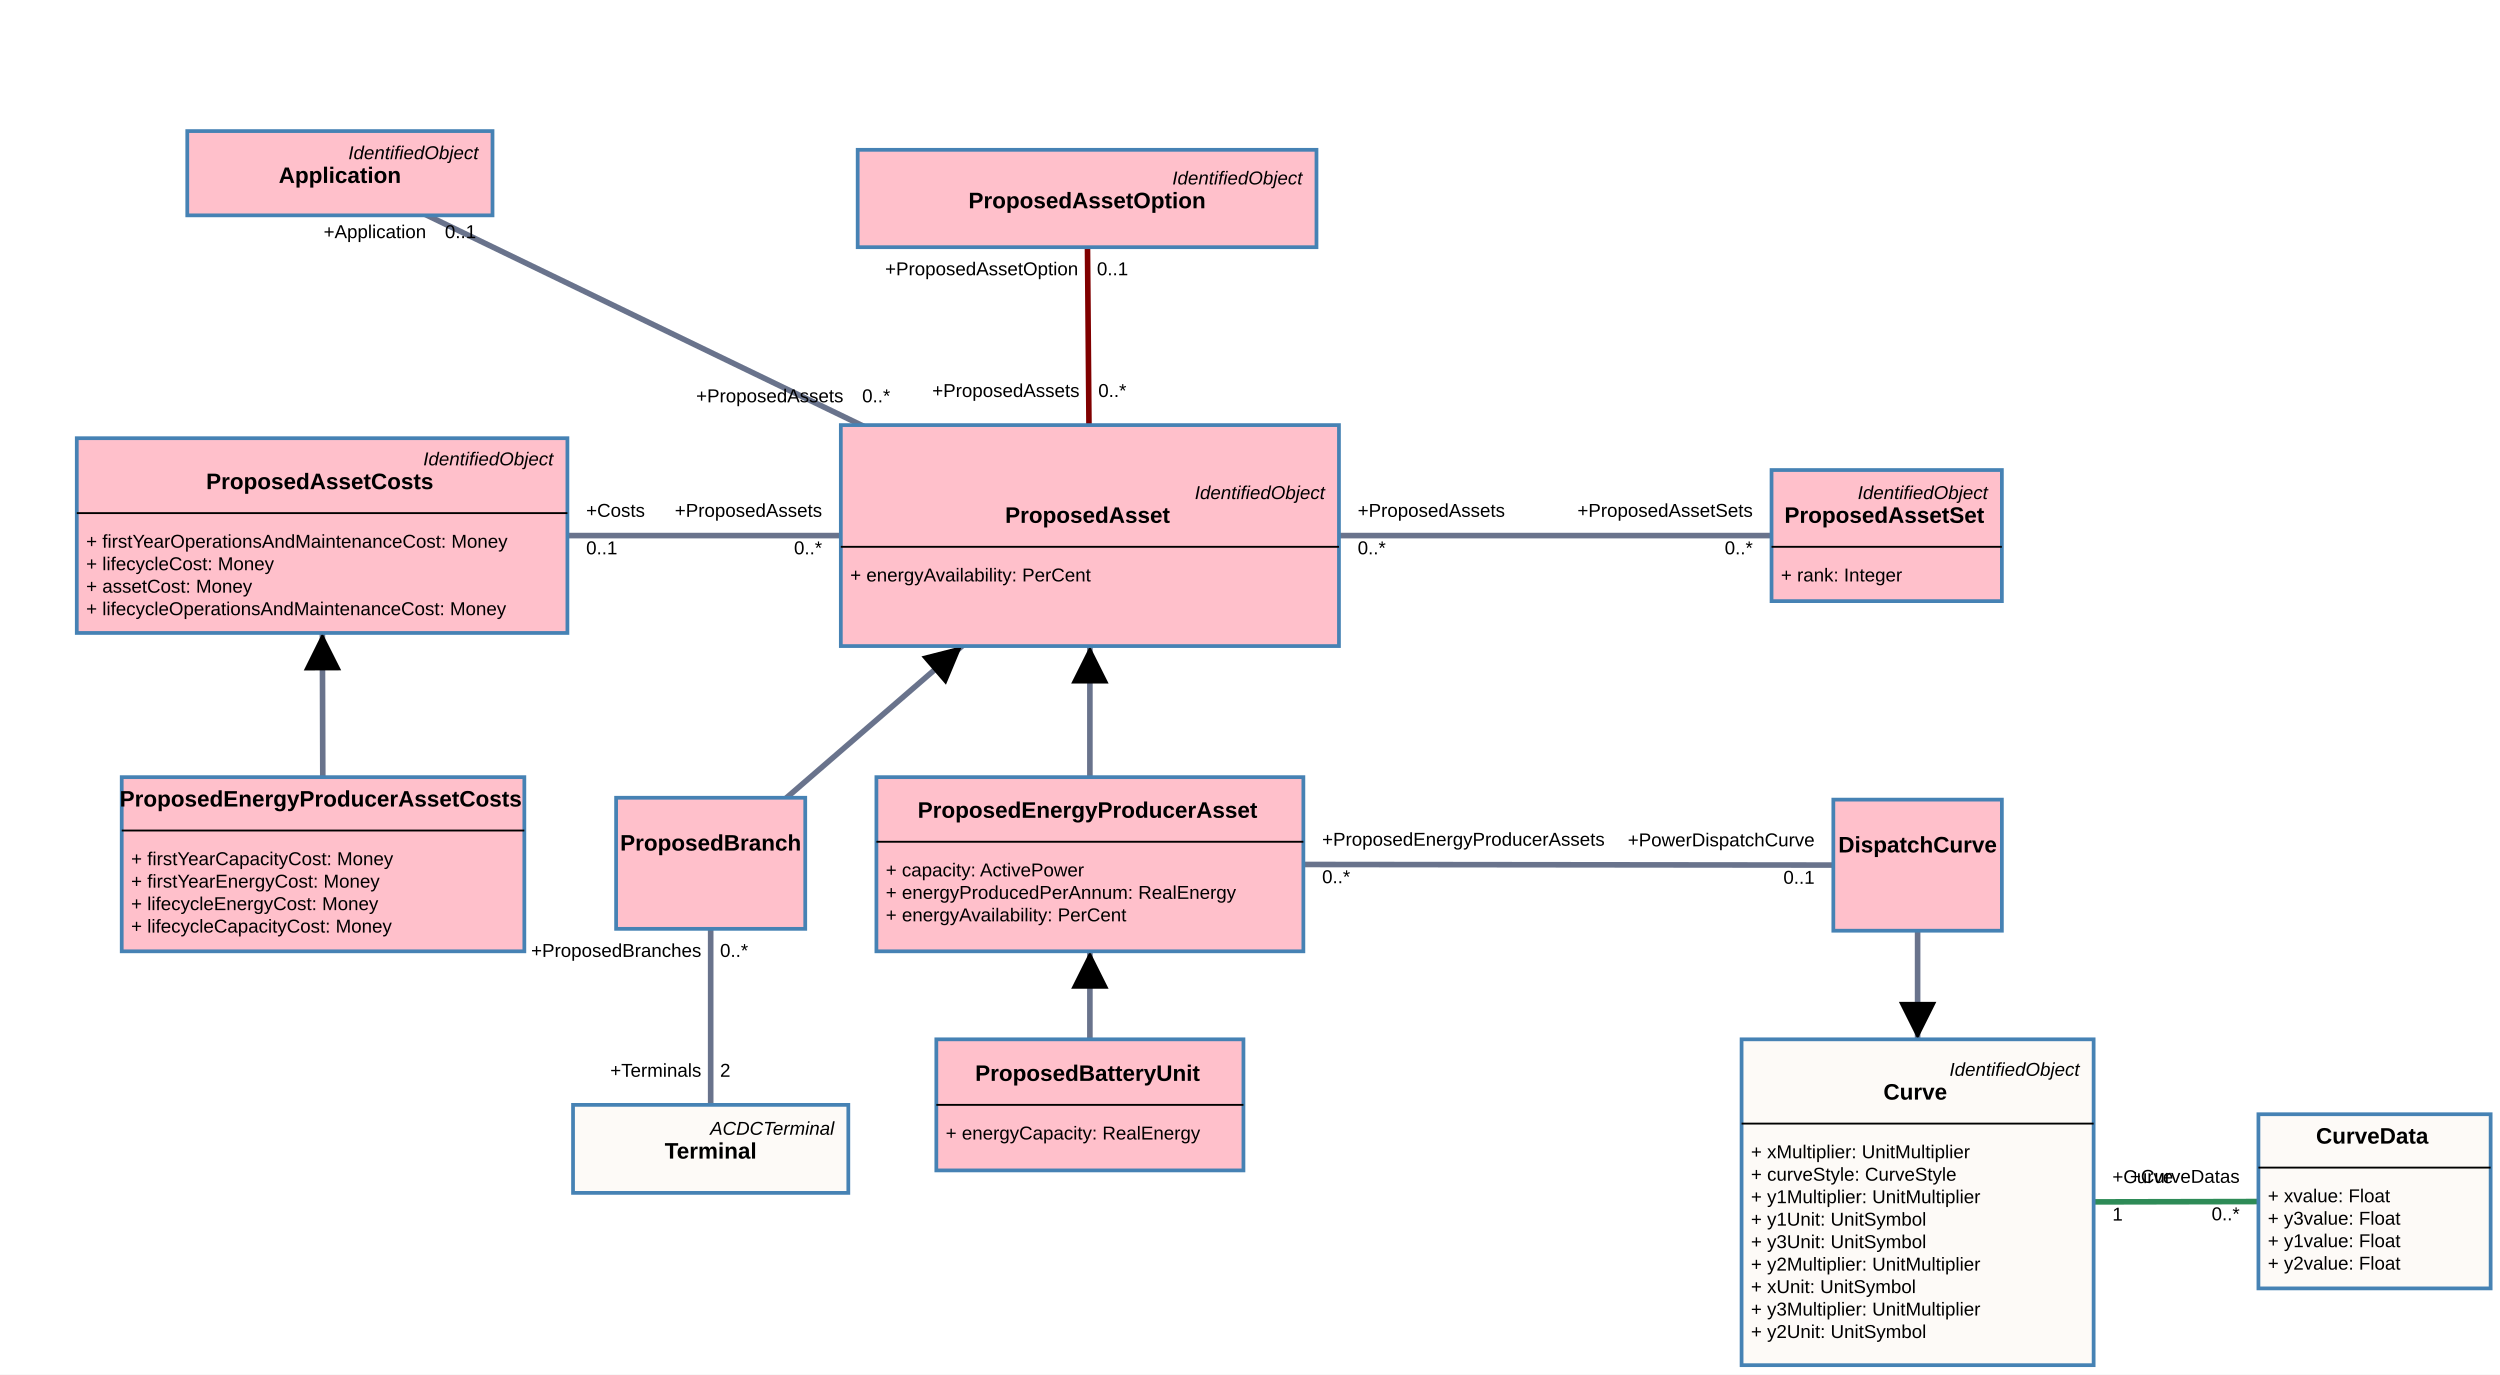
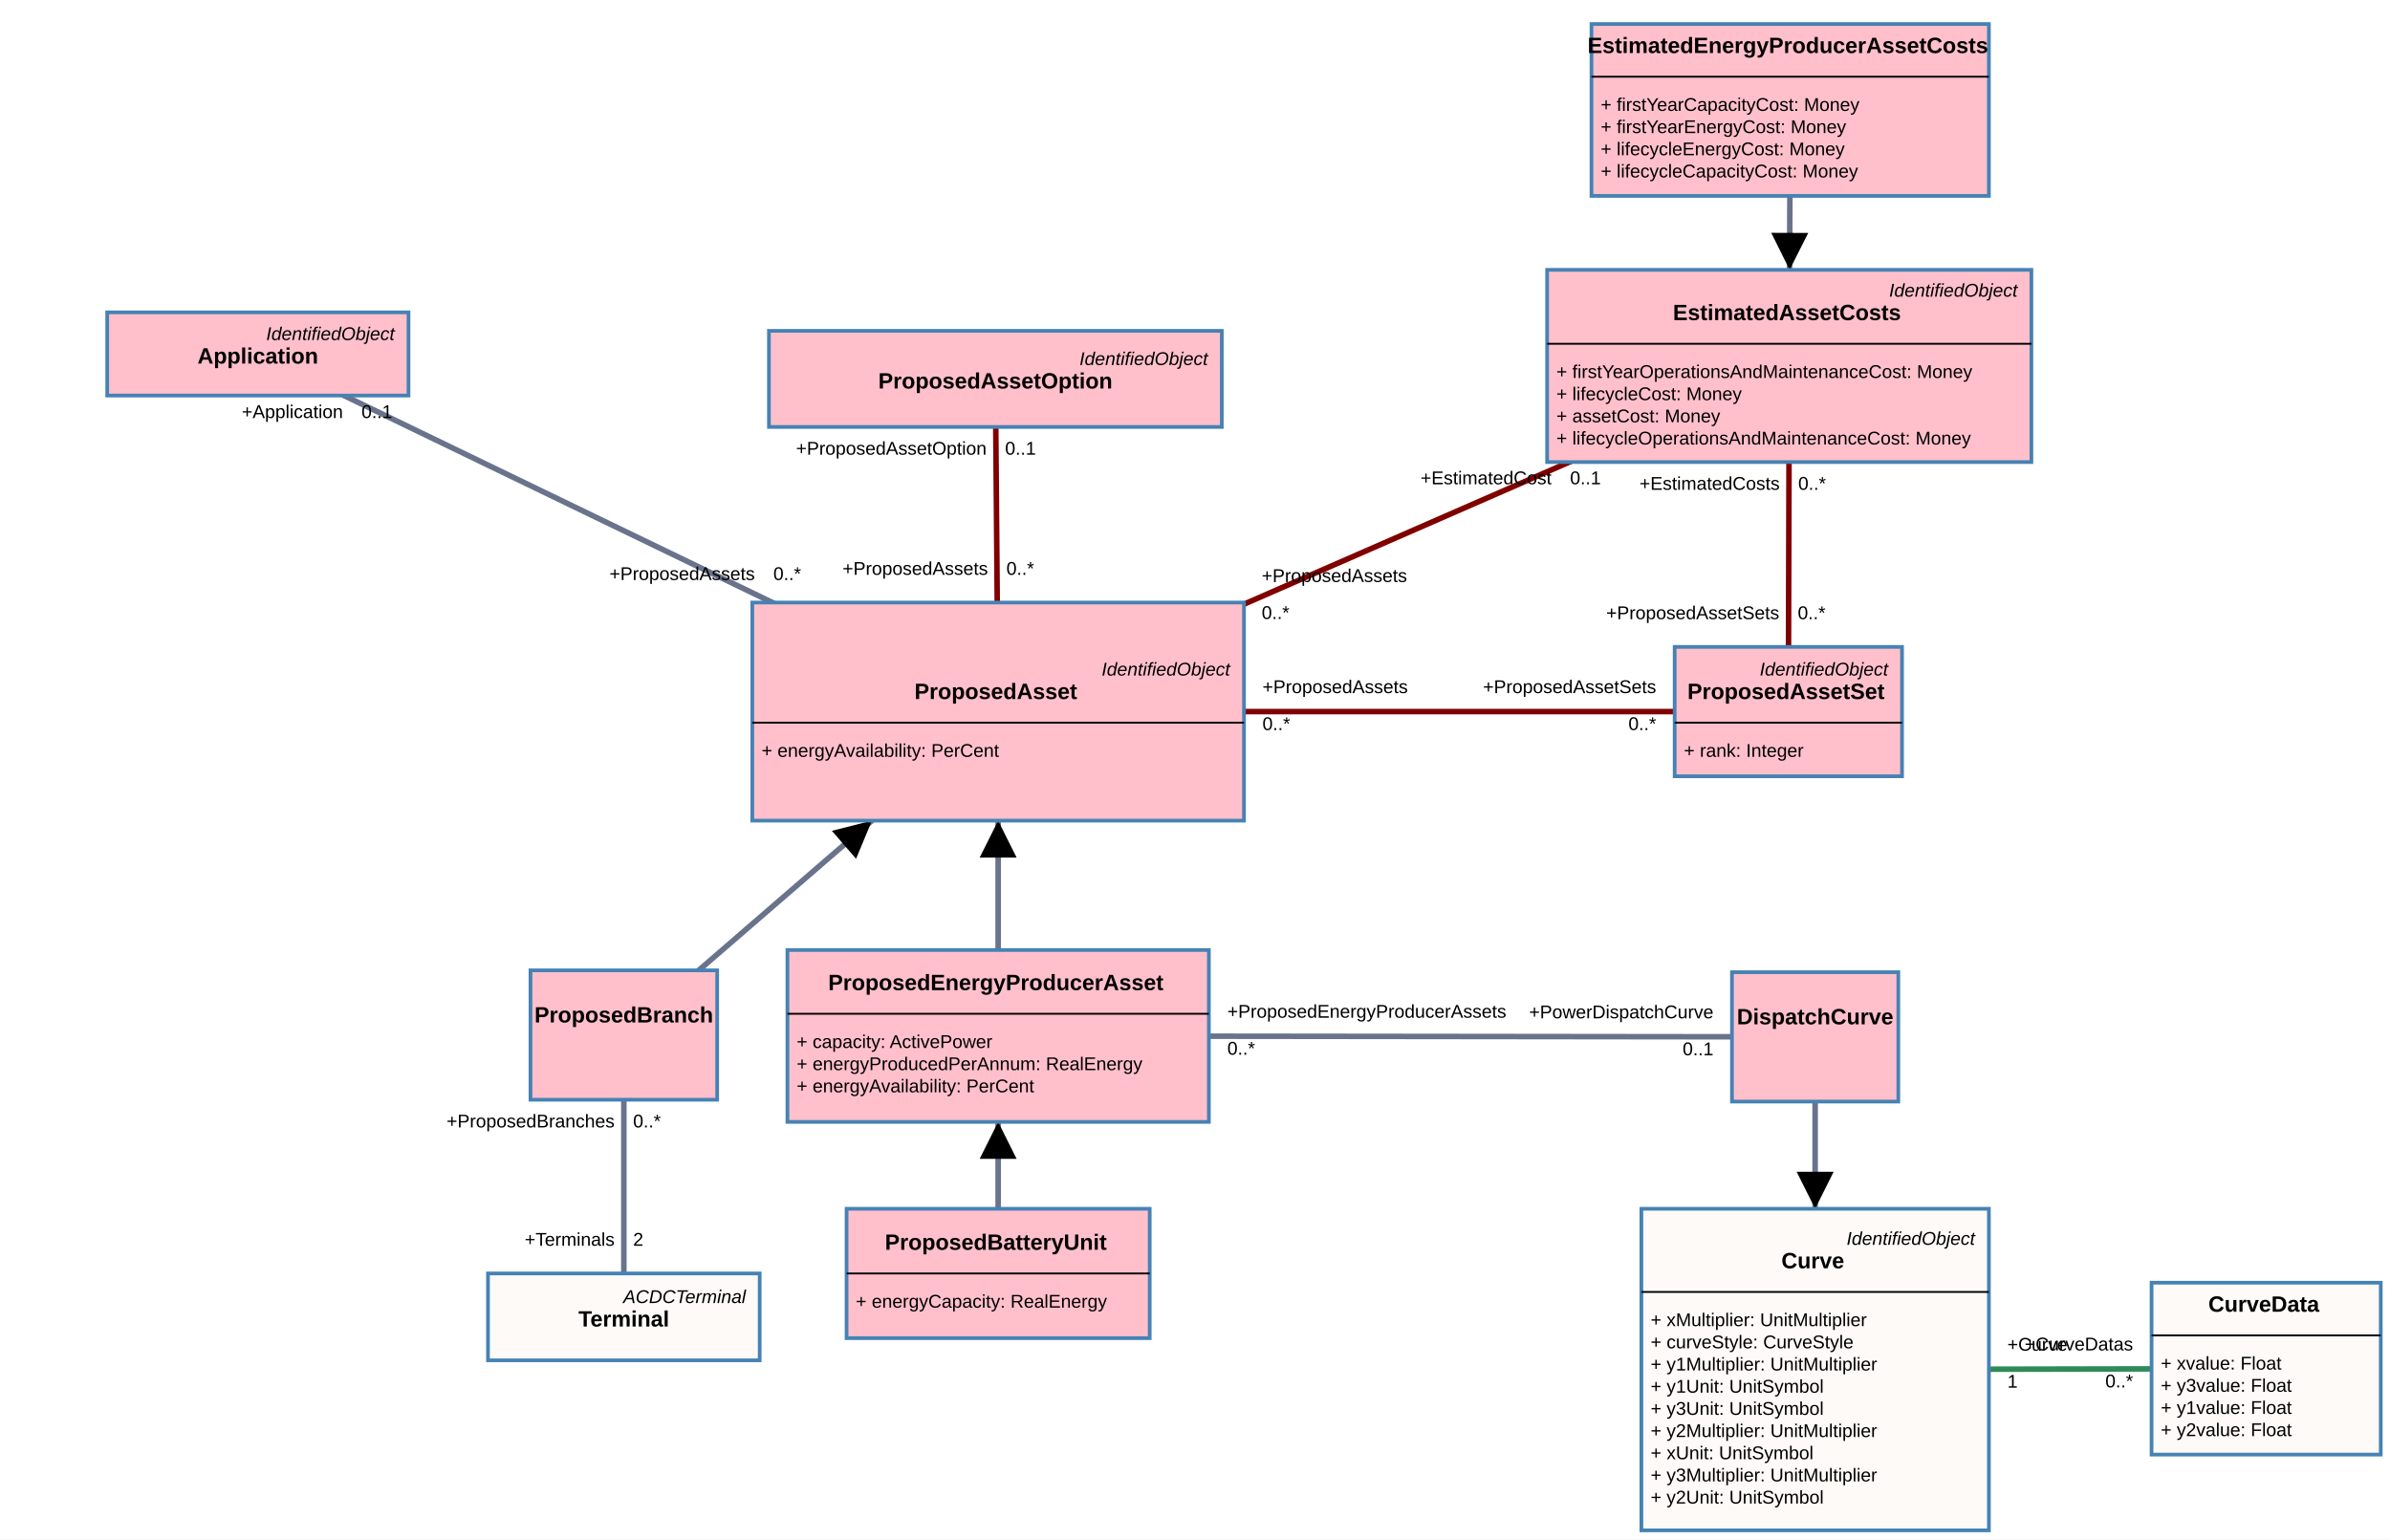
- <svg xmlns="http://www.w3.org/2000/svg" width="1335" height="734">
+ <svg xmlns="http://www.w3.org/2000/svg" width="1293" height="833">
  <rect width="100%" height="100%" fill="white" />
  <g class="zoom-group">
    <defs>
      <marker id="arrowhead" viewBox="-0 -5 10 10" refX="5" refY="0" orient="auto" markerWidth="10" markerHeight="10" xoverflow="visible">
        <path d="M 0,-5 L 10 ,0 L 0,5" fill="black" style="stroke: none;" />
      </marker>
    </defs>
-     <line class="link" x1="1268" y1="641.5" x2="1024" y2="642" stroke="#2e8b57" stroke-width="3" />
-     <line class="link" x1="582" y1="286" x2="580.5" y2="106" stroke="#800000" stroke-width="3" />
-     <line class="link" x1="582" y1="461.5" x2="582" y2="286" stroke="#69738c" stroke-width="3" marker-end="url(#arrowhead)" />
-     <line class="link" x1="582" y1="590" x2="582" y2="461.5" stroke="#69738c" stroke-width="3" marker-end="url(#arrowhead)" />
-     <line class="link" x1="1024" y1="462" x2="1024" y2="642" stroke="#69738c" stroke-width="3" marker-end="url(#arrowhead)" />
-     <line class="link" x1="582" y1="461.5" x2="1024" y2="462" stroke="#69738c" stroke-width="3" />
-     <line class="link" x1="172.5" y1="461.5" x2="172" y2="286" stroke="#69738c" stroke-width="3" marker-end="url(#arrowhead)" />
-     <line class="link" x1="172" y1="286" x2="582" y2="286" stroke="#69738c" stroke-width="3" />
-     <line class="link" x1="1007.5" y1="286" x2="582" y2="286" stroke="#69738c" stroke-width="3" />
-     <line class="link" x1="181.5" y1="92.5" x2="582" y2="286" stroke="#69738c" stroke-width="3" />
-     <line class="link" x1="379.5" y1="461" x2="582" y2="286" stroke="#69738c" stroke-width="3" marker-end="url(#arrowhead)" />
-     <line class="link" x1="379.5" y1="461" x2="379.5" y2="613.5" stroke="#69738c" stroke-width="3" />
-     <line class="arrow" x2="582" y2="355" x1="582" y1="461.5" stroke="#69738c" stroke-width="2" marker-end="url(#arrowhead)" />
-     <line class="arrow" x2="582" y2="518" x1="582" y1="590" stroke="#69738c" stroke-width="2" marker-end="url(#arrowhead)" />
-     <line class="arrow" x2="1024" y2="545" x1="1024" y1="462" stroke="#69738c" stroke-width="2" marker-end="url(#arrowhead)" />
-     <line class="arrow" x2="172.177" y2="348" x1="172.5" y1="461.5" stroke="#69738c" stroke-width="2" marker-end="url(#arrowhead)" />
-     <line class="arrow" x2="506.162" y2="351.539" x1="379.5" y1="461" stroke="#69738c" stroke-width="2" marker-end="url(#arrowhead)" />
-     <g class="draggable" transform="translate(306, 590)">
+     <line class="link" x1="1226" y1="740.5" x2="982" y2="741" stroke="#2e8b57" stroke-width="3" />
+     <line class="link" x1="540" y1="385" x2="538.5" y2="205" stroke="#800000" stroke-width="3" />
+     <line class="link" x1="540" y1="560.5" x2="540" y2="385" stroke="#69738c" stroke-width="3" marker-end="url(#arrowhead)" />
+     <line class="link" x1="540" y1="689" x2="540" y2="560.5" stroke="#69738c" stroke-width="3" marker-end="url(#arrowhead)" />
+     <line class="link" x1="982" y1="561" x2="982" y2="741" stroke="#69738c" stroke-width="3" marker-end="url(#arrowhead)" />
+     <line class="link" x1="540" y1="560.5" x2="982" y2="561" stroke="#69738c" stroke-width="3" />
+     <line class="link" x1="968.5" y1="59.5" x2="968" y2="198" stroke="#69738c" stroke-width="3" marker-end="url(#arrowhead)" />
+     <line class="link" x1="968" y1="198" x2="540" y2="385" stroke="#800000" stroke-width="3" />
+     <line class="link" x1="967.5" y1="385" x2="540" y2="385" stroke="#800000" stroke-width="3" />
+     <line class="link" x1="139.5" y1="191.5" x2="540" y2="385" stroke="#69738c" stroke-width="3" />
+     <line class="link" x1="337.5" y1="560" x2="540" y2="385" stroke="#69738c" stroke-width="3" marker-end="url(#arrowhead)" />
+     <line class="link" x1="337.5" y1="560" x2="337.5" y2="712.5" stroke="#69738c" stroke-width="3" />
+     <line class="link" x1="968" y1="198" x2="967.5" y2="385" stroke="#800000" stroke-width="3" />
+     <line class="arrow" x2="540" y2="454" x1="540" y1="560.5" stroke="#69738c" stroke-width="2" marker-end="url(#arrowhead)" />
+     <line class="arrow" x2="540" y2="617" x1="540" y1="689" stroke="#69738c" stroke-width="2" marker-end="url(#arrowhead)" />
+     <line class="arrow" x2="982" y2="644" x1="982" y1="561" stroke="#69738c" stroke-width="2" marker-end="url(#arrowhead)" />
+     <line class="arrow" x2="968.224" y2="136" x1="968.5" y1="59.5" stroke="#69738c" stroke-width="2" marker-end="url(#arrowhead)" />
+     <line class="arrow" x2="464.162" y2="450.539" x1="337.5" y1="560" stroke="#69738c" stroke-width="2" marker-end="url(#arrowhead)" />
+     <g class="draggable" transform="translate(264, 689)">
      <rect class="box" width="147" height="47" style="fill: #fdfaf7; stroke: steelblue; stroke-width: 2px; cursor: move;" />
      <text x="0" y="0" text-anchor="start" font-size="10px">
        <tspan x="142" y="12.5" dy=".35em" text-anchor="end" style="font-family: Arial, sans-serif; font-weight: 400; font-style: italic; fill: black; font-size: 10px; pointer-events: none;">ACDCTerminal</tspan>
        <tspan x="73.5" y="24.5" dy=".35em" text-anchor="middle" style="font-family: Arial, sans-serif; font-weight: 700; font-style: normal; fill: black; font-size: 12px; pointer-events: none;">Terminal</tspan>
      </text>
    </g>
-     <g class="draggable" transform="translate(1206, 595)">
+     <g class="draggable" transform="translate(1164, 694)">
      <rect class="box" width="124" height="93" style="fill: #fdfaf7; stroke: steelblue; stroke-width: 2px; cursor: move;" />
      <text x="0" y="0" text-anchor="start" font-size="10px">
        <tspan x="62" y="11.5" dy=".35em" text-anchor="middle" style="font-family: Arial, sans-serif; font-weight: 700; font-style: normal; fill: black; font-size: 12px; pointer-events: none;">CurveData</tspan>
        <tspan x="5" y="43.5" dy=".35em" text-anchor="start" style="font-family: Arial, sans-serif; font-weight: 400; font-style: normal; fill: black; font-size: 10px; pointer-events: none;">+   xvalue: Float</tspan>
        <tspan x="5" y="55.5" dy=".35em" text-anchor="start" style="font-family: Arial, sans-serif; font-weight: 400; font-style: normal; fill: black; font-size: 10px; pointer-events: none;">+   y3value: Float</tspan>
        <tspan x="5" y="67.5" dy=".35em" text-anchor="start" style="font-family: Arial, sans-serif; font-weight: 400; font-style: normal; fill: black; font-size: 10px; pointer-events: none;">+   y1value: Float</tspan>
        <tspan x="5" y="79.5" dy=".35em" text-anchor="start" style="font-family: Arial, sans-serif; font-weight: 400; font-style: normal; fill: black; font-size: 10px; pointer-events: none;">+   y2value: Float</tspan>
      </text>
      <line x1="0" x2="124" y1="28.5" y2="28.5" stroke="black" stroke-width="1" />
    </g>
-     <g class="draggable" transform="translate(930, 555)">
+     <g class="draggable" transform="translate(888, 654)">
      <rect class="box" width="188" height="174" style="fill: #fdfaf7; stroke: steelblue; stroke-width: 2px; cursor: move;" />
      <text x="0" y="0" text-anchor="start" font-size="10px">
        <tspan x="183" y="16" dy=".35em" text-anchor="end" style="font-family: Arial, sans-serif; font-weight: 400; font-style: italic; fill: black; font-size: 10px; pointer-events: none;">IdentifiedObject</tspan>
        <tspan x="94" y="28" dy=".35em" text-anchor="middle" style="font-family: Arial, sans-serif; font-weight: 700; font-style: normal; fill: black; font-size: 12px; pointer-events: none;">Curve</tspan>
        <tspan x="5" y="60" dy=".35em" text-anchor="start" style="font-family: Arial, sans-serif; font-weight: 400; font-style: normal; fill: black; font-size: 10px; pointer-events: none;">+   xMultiplier: UnitMultiplier</tspan>
        <tspan x="5" y="72" dy=".35em" text-anchor="start" style="font-family: Arial, sans-serif; font-weight: 400; font-style: normal; fill: black; font-size: 10px; pointer-events: none;">+   curveStyle: CurveStyle</tspan>
        <tspan x="5" y="84" dy=".35em" text-anchor="start" style="font-family: Arial, sans-serif; font-weight: 400; font-style: normal; fill: black; font-size: 10px; pointer-events: none;">+   y1Multiplier: UnitMultiplier</tspan>
        <tspan x="5" y="96" dy=".35em" text-anchor="start" style="font-family: Arial, sans-serif; font-weight: 400; font-style: normal; fill: black; font-size: 10px; pointer-events: none;">+   y1Unit: UnitSymbol</tspan>
        <tspan x="5" y="108" dy=".35em" text-anchor="start" style="font-family: Arial, sans-serif; font-weight: 400; font-style: normal; fill: black; font-size: 10px; pointer-events: none;">+   y3Unit: UnitSymbol</tspan>
        <tspan x="5" y="120" dy=".35em" text-anchor="start" style="font-family: Arial, sans-serif; font-weight: 400; font-style: normal; fill: black; font-size: 10px; pointer-events: none;">+   y2Multiplier: UnitMultiplier</tspan>
        <tspan x="5" y="132" dy=".35em" text-anchor="start" style="font-family: Arial, sans-serif; font-weight: 400; font-style: normal; fill: black; font-size: 10px; pointer-events: none;">+   xUnit: UnitSymbol</tspan>
        <tspan x="5" y="144" dy=".35em" text-anchor="start" style="font-family: Arial, sans-serif; font-weight: 400; font-style: normal; fill: black; font-size: 10px; pointer-events: none;">+   y3Multiplier: UnitMultiplier</tspan>
        <tspan x="5" y="156" dy=".35em" text-anchor="start" style="font-family: Arial, sans-serif; font-weight: 400; font-style: normal; fill: black; font-size: 10px; pointer-events: none;">+   y2Unit: UnitSymbol</tspan>
      </text>
      <line x1="0" x2="188" y1="45" y2="45" stroke="black" stroke-width="1" />
    </g>
-     <g class="draggable" transform="translate(458, 80)">
+     <g class="draggable" transform="translate(416, 179)">
      <rect class="box" width="245" height="52" style="fill: #ffc0cb; stroke: steelblue; stroke-width: 2px; cursor: move;" />
      <text x="0" y="0" text-anchor="start" font-size="10px">
        <tspan x="240" y="15" dy=".35em" text-anchor="end" style="font-family: Arial, sans-serif; font-weight: 400; font-style: italic; fill: black; font-size: 10px; pointer-events: none;">IdentifiedObject</tspan>
        <tspan x="122.5" y="27" dy=".35em" text-anchor="middle" style="font-family: Arial, sans-serif; font-weight: 700; font-style: normal; fill: black; font-size: 12px; pointer-events: none;">ProposedAssetOption</tspan>
      </text>
    </g>
-     <g class="draggable" transform="translate(449, 227)">
+     <g class="draggable" transform="translate(407, 326)">
      <rect class="box" width="266" height="118" style="fill: #ffc0cb; stroke: steelblue; stroke-width: 2px; cursor: move;" />
      <text x="0" y="0" text-anchor="start" font-size="10px">
        <tspan x="261" y="36" dy=".35em" text-anchor="end" style="font-family: Arial, sans-serif; font-weight: 400; font-style: italic; fill: black; font-size: 10px; pointer-events: none;">IdentifiedObject</tspan>
        <tspan x="133" y="48" dy=".35em" text-anchor="middle" style="font-family: Arial, sans-serif; font-weight: 700; font-style: normal; fill: black; font-size: 12px; pointer-events: none;">ProposedAsset</tspan>
        <tspan x="5" y="80" dy=".35em" text-anchor="start" style="font-family: Arial, sans-serif; font-weight: 400; font-style: normal; fill: black; font-size: 10px; pointer-events: none;">+   energyAvailability: PerCent</tspan>
      </text>
      <line x1="0" x2="266" y1="65" y2="65" stroke="black" stroke-width="1" />
    </g>
-     <g class="draggable" transform="translate(468, 415)">
+     <g class="draggable" transform="translate(426, 514)">
      <rect class="box" width="228" height="93" style="fill: #ffc0cb; stroke: steelblue; stroke-width: 2px; cursor: move;" />
      <text x="0" y="0" text-anchor="start" font-size="10px">
        <tspan x="114" y="17.5" dy=".35em" text-anchor="middle" style="font-family: Arial, sans-serif; font-weight: 700; font-style: normal; fill: black; font-size: 12px; pointer-events: none;">ProposedEnergyProducerAsset</tspan>
        <tspan x="5" y="49.5" dy=".35em" text-anchor="start" style="font-family: Arial, sans-serif; font-weight: 400; font-style: normal; fill: black; font-size: 10px; pointer-events: none;">+   capacity: ActivePower</tspan>
        <tspan x="5" y="61.5" dy=".35em" text-anchor="start" style="font-family: Arial, sans-serif; font-weight: 400; font-style: normal; fill: black; font-size: 10px; pointer-events: none;">+   energyProducedPerAnnum: RealEnergy</tspan>
        <tspan x="5" y="73.5" dy=".35em" text-anchor="start" style="font-family: Arial, sans-serif; font-weight: 400; font-style: normal; fill: black; font-size: 10px; pointer-events: none;">+   energyAvailability: PerCent</tspan>
      </text>
      <line x1="0" x2="228" y1="34.5" y2="34.5" stroke="black" stroke-width="1" />
    </g>
-     <g class="draggable" transform="translate(500, 555)">
+     <g class="draggable" transform="translate(458, 654)">
      <rect class="box" width="164" height="70" style="fill: #ffc0cb; stroke: steelblue; stroke-width: 2px; cursor: move;" />
      <text x="0" y="0" text-anchor="start" font-size="10px">
        <tspan x="82" y="18" dy=".35em" text-anchor="middle" style="font-family: Arial, sans-serif; font-weight: 700; font-style: normal; fill: black; font-size: 12px; pointer-events: none;">ProposedBatteryUnit</tspan>
        <tspan x="5" y="50" dy=".35em" text-anchor="start" style="font-family: Arial, sans-serif; font-weight: 400; font-style: normal; fill: black; font-size: 10px; pointer-events: none;">+   energyCapacity: RealEnergy</tspan>
      </text>
      <line x1="0" x2="164" y1="35" y2="35" stroke="black" stroke-width="1" />
    </g>
-     <g class="draggable" transform="translate(979, 427)">
+     <g class="draggable" transform="translate(937, 526)">
      <rect class="box" width="90" height="70" style="fill: #ffc0cb; stroke: steelblue; stroke-width: 2px; cursor: move;" />
      <text x="0" y="0" text-anchor="start" font-size="10px">
        <tspan x="45" y="24" dy=".35em" text-anchor="middle" style="font-family: Arial, sans-serif; font-weight: 700; font-style: normal; fill: black; font-size: 12px; pointer-events: none;">DispatchCurve</tspan>
      </text>
    </g>
-     <g class="draggable" transform="translate(41, 234)">
+     <g class="draggable" transform="translate(837, 146)">
      <rect class="box" width="262" height="104" style="fill: #ffc0cb; stroke: steelblue; stroke-width: 2px; cursor: move;" />
      <text x="0" y="0" text-anchor="start" font-size="10px">
        <tspan x="257" y="11" dy=".35em" text-anchor="end" style="font-family: Arial, sans-serif; font-weight: 400; font-style: italic; fill: black; font-size: 10px; pointer-events: none;">IdentifiedObject</tspan>
-         <tspan x="131" y="23" dy=".35em" text-anchor="middle" style="font-family: Arial, sans-serif; font-weight: 700; font-style: normal; fill: black; font-size: 12px; pointer-events: none;">ProposedAssetCosts</tspan>
+         <tspan x="131" y="23" dy=".35em" text-anchor="middle" style="font-family: Arial, sans-serif; font-weight: 700; font-style: normal; fill: black; font-size: 12px; pointer-events: none;">EstimatedAssetCosts</tspan>
        <tspan x="5" y="55" dy=".35em" text-anchor="start" style="font-family: Arial, sans-serif; font-weight: 400; font-style: normal; fill: black; font-size: 10px; pointer-events: none;">+   firstYearOperationsAndMaintenanceCost: Money</tspan>
        <tspan x="5" y="67" dy=".35em" text-anchor="start" style="font-family: Arial, sans-serif; font-weight: 400; font-style: normal; fill: black; font-size: 10px; pointer-events: none;">+   lifecycleCost: Money</tspan>
        <tspan x="5" y="79" dy=".35em" text-anchor="start" style="font-family: Arial, sans-serif; font-weight: 400; font-style: normal; fill: black; font-size: 10px; pointer-events: none;">+   assetCost: Money</tspan>
        <tspan x="5" y="91" dy=".35em" text-anchor="start" style="font-family: Arial, sans-serif; font-weight: 400; font-style: normal; fill: black; font-size: 10px; pointer-events: none;">+   lifecycleOperationsAndMaintenanceCost: Money</tspan>
      </text>
      <line x1="0" x2="262" y1="40" y2="40" stroke="black" stroke-width="1" />
    </g>
-     <g class="draggable" transform="translate(65, 415)">
+     <g class="draggable" transform="translate(861, 13)">
      <rect class="box" width="215" height="93" style="fill: #ffc0cb; stroke: steelblue; stroke-width: 2px; cursor: move;" />
      <text x="0" y="0" text-anchor="start" font-size="10px">
-         <tspan x="107.5" y="11.5" dy=".35em" text-anchor="middle" style="font-family: Arial, sans-serif; font-weight: 700; font-style: normal; fill: black; font-size: 12px; pointer-events: none;">ProposedEnergyProducerAssetCosts</tspan>
+         <tspan x="107.5" y="11.5" dy=".35em" text-anchor="middle" style="font-family: Arial, sans-serif; font-weight: 700; font-style: normal; fill: black; font-size: 12px; pointer-events: none;">EstimatedEnergyProducerAssetCosts</tspan>
        <tspan x="5" y="43.5" dy=".35em" text-anchor="start" style="font-family: Arial, sans-serif; font-weight: 400; font-style: normal; fill: black; font-size: 10px; pointer-events: none;">+   firstYearCapacityCost: Money</tspan>
        <tspan x="5" y="55.5" dy=".35em" text-anchor="start" style="font-family: Arial, sans-serif; font-weight: 400; font-style: normal; fill: black; font-size: 10px; pointer-events: none;">+   firstYearEnergyCost: Money</tspan>
        <tspan x="5" y="67.5" dy=".35em" text-anchor="start" style="font-family: Arial, sans-serif; font-weight: 400; font-style: normal; fill: black; font-size: 10px; pointer-events: none;">+   lifecycleEnergyCost: Money</tspan>
        <tspan x="5" y="79.5" dy=".35em" text-anchor="start" style="font-family: Arial, sans-serif; font-weight: 400; font-style: normal; fill: black; font-size: 10px; pointer-events: none;">+   lifecycleCapacityCost: Money</tspan>
      </text>
      <line x1="0" x2="215" y1="28.5" y2="28.5" stroke="black" stroke-width="1" />
    </g>
-     <g class="draggable" transform="translate(100, 70)">
+     <g class="draggable" transform="translate(58, 169)">
      <rect class="box" width="163" height="45" style="fill: #ffc0cb; stroke: steelblue; stroke-width: 2px; cursor: move;" />
      <text x="0" y="0" text-anchor="start" font-size="10px">
        <tspan x="158" y="11.5" dy=".35em" text-anchor="end" style="font-family: Arial, sans-serif; font-weight: 400; font-style: italic; fill: black; font-size: 10px; pointer-events: none;">IdentifiedObject</tspan>
        <tspan x="81.5" y="23.5" dy=".35em" text-anchor="middle" style="font-family: Arial, sans-serif; font-weight: 700; font-style: normal; fill: black; font-size: 12px; pointer-events: none;">Application</tspan>
      </text>
    </g>
-     <g class="draggable" transform="translate(946, 251)">
+     <g class="draggable" transform="translate(906, 350)">
      <rect class="box" width="123" height="70" style="fill: #ffc0cb; stroke: steelblue; stroke-width: 2px; cursor: move;" />
      <text x="0" y="0" text-anchor="start" font-size="10px">
        <tspan x="118" y="12" dy=".35em" text-anchor="end" style="font-family: Arial, sans-serif; font-weight: 400; font-style: italic; fill: black; font-size: 10px; pointer-events: none;">IdentifiedObject</tspan>
        <tspan x="61.5" y="24" dy=".35em" text-anchor="middle" style="font-family: Arial, sans-serif; font-weight: 700; font-style: normal; fill: black; font-size: 12px; pointer-events: none;">ProposedAssetSet</tspan>
        <tspan x="5" y="56" dy=".35em" text-anchor="start" style="font-family: Arial, sans-serif; font-weight: 400; font-style: normal; fill: black; font-size: 10px; pointer-events: none;">+   rank: Integer</tspan>
      </text>
      <line x1="0" x2="123" y1="41" y2="41" stroke="black" stroke-width="1" />
    </g>
-     <g class="draggable" transform="translate(329, 426)">
+     <g class="draggable" transform="translate(287, 525)">
      <rect class="box" width="101" height="70" style="fill: #ffc0cb; stroke: steelblue; stroke-width: 2px; cursor: move;" />
      <text x="0" y="0" text-anchor="start" font-size="10px">
        <tspan x="50.5" y="24" dy=".35em" text-anchor="middle" style="font-family: Arial, sans-serif; font-weight: 700; font-style: normal; fill: black; font-size: 12px; pointer-events: none;">ProposedBranch</tspan>
      </text>
    </g>
-     <text class="link-text-start-top" x="1196" y="641.637" text-anchor="end" dy="-1em" style="font-family: Arial, sans-serif; font-size: 10px; fill: black;">+CurveDatas</text>
-     <text class="link-text-start-top" x="576.467" y="222" text-anchor="end" dy="-1em" style="font-family: Arial, sans-serif; font-size: 10px; fill: black;">+ProposedAssets</text>
-     <text class="link-text-start-top" x="577" y="410" text-anchor="end" dy="-1em" style="font-family: Arial, sans-serif; font-size: 10px; fill: black;" />
-     <text class="link-text-start-top" x="577" y="550" text-anchor="end" dy="-1em" style="font-family: Arial, sans-serif; font-size: 10px; fill: black;" />
-     <text class="link-text-start-top" x="1019" y="502" text-anchor="end" dy="1em" style="font-family: Arial, sans-serif; font-size: 10px; fill: black;" />
-     <text class="link-text-start-top" x="706" y="461.635" text-anchor="start" dy="-1em" style="font-family: Arial, sans-serif; font-size: 10px; fill: black;">+ProposedEnergyProducerAssets</text>
-     <text class="link-text-start-top" x="167.353" y="410" text-anchor="end" dy="-1em" style="font-family: Arial, sans-serif; font-size: 10px; fill: black;" />
-     <text class="link-text-start-top" x="313" y="286" text-anchor="start" dy="-1em" style="font-family: Arial, sans-serif; font-size: 10px; fill: black;">+Costs</text>
-     <text class="link-text-start-top" x="936" y="286" text-anchor="end" dy="-1em" style="font-family: Arial, sans-serif; font-size: 10px; fill: black;">+ProposedAssetSets</text>
-     <text class="link-text-start-top" x="227.572" y="117.175" text-anchor="end" dy="1em" style="font-family: Arial, sans-serif; font-size: 10px; fill: black;">+Application</text>
-     <text class="link-text-start-top" x="418.783" y="422.731" text-anchor="end" dy="-1em" style="font-family: Arial, sans-serif; font-size: 10px; fill: black;" />
-     <text class="link-text-start-top" x="374.5" y="501" text-anchor="end" dy="1em" style="font-family: Arial, sans-serif; font-size: 10px; fill: black;">+ProposedBranches</text>
-     <text class="link-text-start-btm" x="1196" y="641.637" dy="1em" text-anchor="end" style="font-family: Arial, sans-serif; font-size: 10px; fill: black;">0..*</text>
-     <text class="link-text-start-btm" x="586.467" y="222" dy="-1em" text-anchor="start" style="font-family: Arial, sans-serif; font-size: 10px; fill: black;">0..*</text>
-     <text class="link-text-start-btm" x="587" y="410" dy="-1em" text-anchor="start" style="font-family: Arial, sans-serif; font-size: 10px; fill: black;" />
-     <text class="link-text-start-btm" x="587" y="550" dy="-1em" text-anchor="start" style="font-family: Arial, sans-serif; font-size: 10px; fill: black;" />
-     <text class="link-text-start-btm" x="1029" y="502" dy="1em" text-anchor="start" style="font-family: Arial, sans-serif; font-size: 10px; fill: black;" />
-     <text class="link-text-start-btm" x="706" y="461.635" dy="1em" text-anchor="start" style="font-family: Arial, sans-serif; font-size: 10px; fill: black;">0..*</text>
-     <text class="link-text-start-btm" x="177.353" y="410" dy="-1em" text-anchor="start" style="font-family: Arial, sans-serif; font-size: 10px; fill: black;" />
-     <text class="link-text-start-btm" x="313" y="286" dy="1em" text-anchor="start" style="font-family: Arial, sans-serif; font-size: 10px; fill: black;">0..1</text>
-     <text class="link-text-start-btm" x="936" y="286" dy="1em" text-anchor="end" style="font-family: Arial, sans-serif; font-size: 10px; fill: black;">0..*</text>
-     <text class="link-text-start-btm" x="237.572" y="117.175" dy="1em" text-anchor="start" style="font-family: Arial, sans-serif; font-size: 10px; fill: black;">0..1</text>
-     <text class="link-text-start-btm" x="428.783" y="422.731" dy="-1em" text-anchor="start" style="font-family: Arial, sans-serif; font-size: 10px; fill: black;" />
-     <text class="link-text-start-btm" x="384.5" y="501" dy="1em" text-anchor="start" style="font-family: Arial, sans-serif; font-size: 10px; fill: black;">0..*</text>
-     <text class="link-text-end-top" x="1128" y="641.797" dy="-1em" text-anchor="start" style="font-family: Arial, sans-serif; font-size: 10px; fill: black;">+Curve</text>
-     <text class="link-text-end-top" x="575.758" y="137" dy="1em" text-anchor="end" style="font-family: Arial, sans-serif; font-size: 10px; fill: black;">+ProposedAssetOption</text>
-     <text class="link-text-end-top" x="577" y="350" dy="1em" text-anchor="end" style="font-family: Arial, sans-serif; font-size: 10px; fill: black;" />
-     <text class="link-text-end-top" x="577" y="513" dy="1em" text-anchor="end" style="font-family: Arial, sans-serif; font-size: 10px; fill: black;" />
-     <text class="link-text-end-top" x="1019" y="550" dy="-1em" text-anchor="end" style="font-family: Arial, sans-serif; font-size: 10px; fill: black;" />
-     <text class="link-text-end-top" x="969" y="461.943" dy="-1em" text-anchor="end" style="font-family: Arial, sans-serif; font-size: 10px; fill: black;">+PowerDispatchCurve</text>
-     <text class="link-text-end-top" x="167.162" y="343" dy="1em" text-anchor="end" style="font-family: Arial, sans-serif; font-size: 10px; fill: black;" />
-     <text class="link-text-end-top" x="439" y="286" dy="-1em" text-anchor="end" style="font-family: Arial, sans-serif; font-size: 10px; fill: black;">+ProposedAssets</text>
-     <text class="link-text-end-top" x="725" y="286" dy="-1em" text-anchor="start" style="font-family: Arial, sans-serif; font-size: 10px; fill: black;">+ProposedAssets</text>
-     <text class="link-text-end-top" x="450.382" y="224.825" dy="-1em" text-anchor="end" style="font-family: Arial, sans-serif; font-size: 10px; fill: black;">+ProposedAssets</text>
-     <text class="link-text-end-top" x="504.946" y="348.269" dy="1em" text-anchor="end" style="font-family: Arial, sans-serif; font-size: 10px; fill: black;" />
-     <text class="link-text-end-top" x="374.5" y="585" dy="-1em" text-anchor="end" style="font-family: Arial, sans-serif; font-size: 10px; fill: black;">+Terminals</text>
-     <text class="link-text-end-btm" x="1128" y="641.797" dy="1em" text-anchor="start" style="font-family: Arial, sans-serif; font-size: 10px; fill: black;">1</text>
-     <text class="link-text-end-btm" x="585.758" y="137" dy="1em" text-anchor="start" style="font-family: Arial, sans-serif; font-size: 10px; fill: black;">0..1</text>
-     <text class="link-text-end-btm" x="587" y="350" dy="1em" text-anchor="start" style="font-family: Arial, sans-serif; font-size: 10px; fill: black;" />
-     <text class="link-text-end-btm" x="587" y="513" dy="1em" text-anchor="start" style="font-family: Arial, sans-serif; font-size: 10px; fill: black;" />
-     <text class="link-text-end-btm" x="1029" y="550" dy="-1em" text-anchor="start" style="font-family: Arial, sans-serif; font-size: 10px; fill: black;" />
-     <text class="link-text-end-btm" x="969" y="461.943" dy="1em" text-anchor="end" style="font-family: Arial, sans-serif; font-size: 10px; fill: black;">0..1</text>
-     <text class="link-text-end-btm" x="177.162" y="343" dy="1em" text-anchor="start" style="font-family: Arial, sans-serif; font-size: 10px; fill: black;" />
-     <text class="link-text-end-btm" x="439" y="286" dy="1em" text-anchor="end" style="font-family: Arial, sans-serif; font-size: 10px; fill: black;">0..*</text>
-     <text class="link-text-end-btm" x="725" y="286" dy="1em" text-anchor="start" style="font-family: Arial, sans-serif; font-size: 10px; fill: black;">0..*</text>
-     <text class="link-text-end-btm" x="460.382" y="224.825" dy="-1em" text-anchor="start" style="font-family: Arial, sans-serif; font-size: 10px; fill: black;">0..*</text>
-     <text class="link-text-end-btm" x="514.946" y="348.269" dy="1em" text-anchor="start" style="font-family: Arial, sans-serif; font-size: 10px; fill: black;" />
-     <text class="link-text-end-btm" x="384.5" y="585" dy="-1em" text-anchor="start" style="font-family: Arial, sans-serif; font-size: 10px; fill: black;">2</text>
+     <text class="link-text-start-top" x="1154" y="740.637" text-anchor="end" dy="-1em" style="font-family: Arial, sans-serif; font-size: 10px; fill: black;">+CurveDatas</text>
+     <text class="link-text-start-top" x="534.467" y="321" text-anchor="end" dy="-1em" style="font-family: Arial, sans-serif; font-size: 10px; fill: black;">+ProposedAssets</text>
+     <text class="link-text-start-top" x="535" y="509" text-anchor="end" dy="-1em" style="font-family: Arial, sans-serif; font-size: 10px; fill: black;" />
+     <text class="link-text-start-top" x="535" y="649" text-anchor="end" dy="-1em" style="font-family: Arial, sans-serif; font-size: 10px; fill: black;" />
+     <text class="link-text-start-top" x="977" y="601" text-anchor="end" dy="1em" style="font-family: Arial, sans-serif; font-size: 10px; fill: black;" />
+     <text class="link-text-start-top" x="664" y="560.635" text-anchor="start" dy="-1em" style="font-family: Arial, sans-serif; font-size: 10px; fill: black;">+ProposedEnergyProducerAssets</text>
+     <text class="link-text-start-top" x="963.314" y="111" text-anchor="end" dy="1em" style="font-family: Arial, sans-serif; font-size: 10px; fill: black;" />
+     <text class="link-text-start-top" x="839.402" y="252.002" text-anchor="end" dy="1em" style="font-family: Arial, sans-serif; font-size: 10px; fill: black;">+EstimatedCost</text>
+     <text class="link-text-start-top" x="896" y="385" text-anchor="end" dy="-1em" style="font-family: Arial, sans-serif; font-size: 10px; fill: black;">+ProposedAssetSets</text>
+     <text class="link-text-start-top" x="185.572" y="216.175" text-anchor="end" dy="1em" style="font-family: Arial, sans-serif; font-size: 10px; fill: black;">+Application</text>
+     <text class="link-text-start-top" x="376.783" y="521.731" text-anchor="end" dy="-1em" style="font-family: Arial, sans-serif; font-size: 10px; fill: black;" />
+     <text class="link-text-start-top" x="332.5" y="600" text-anchor="end" dy="1em" style="font-family: Arial, sans-serif; font-size: 10px; fill: black;">+ProposedBranches</text>
+     <text class="link-text-start-top" x="962.848" y="255" text-anchor="end" dy="1em" style="font-family: Arial, sans-serif; font-size: 10px; fill: black;">+EstimatedCosts</text>
+     <text class="link-text-start-btm" x="1154" y="740.637" dy="1em" text-anchor="end" style="font-family: Arial, sans-serif; font-size: 10px; fill: black;">0..*</text>
+     <text class="link-text-start-btm" x="544.467" y="321" dy="-1em" text-anchor="start" style="font-family: Arial, sans-serif; font-size: 10px; fill: black;">0..*</text>
+     <text class="link-text-start-btm" x="545" y="509" dy="-1em" text-anchor="start" style="font-family: Arial, sans-serif; font-size: 10px; fill: black;" />
+     <text class="link-text-start-btm" x="545" y="649" dy="-1em" text-anchor="start" style="font-family: Arial, sans-serif; font-size: 10px; fill: black;" />
+     <text class="link-text-start-btm" x="987" y="601" dy="1em" text-anchor="start" style="font-family: Arial, sans-serif; font-size: 10px; fill: black;" />
+     <text class="link-text-start-btm" x="664" y="560.635" dy="1em" text-anchor="start" style="font-family: Arial, sans-serif; font-size: 10px; fill: black;">0..*</text>
+     <text class="link-text-start-btm" x="973.314" y="111" dy="1em" text-anchor="start" style="font-family: Arial, sans-serif; font-size: 10px; fill: black;" />
+     <text class="link-text-start-btm" x="849.402" y="252.002" dy="1em" text-anchor="start" style="font-family: Arial, sans-serif; font-size: 10px; fill: black;">0..1</text>
+     <text class="link-text-start-btm" x="896" y="385" dy="1em" text-anchor="end" style="font-family: Arial, sans-serif; font-size: 10px; fill: black;">0..*</text>
+     <text class="link-text-start-btm" x="195.572" y="216.175" dy="1em" text-anchor="start" style="font-family: Arial, sans-serif; font-size: 10px; fill: black;">0..1</text>
+     <text class="link-text-start-btm" x="386.783" y="521.731" dy="-1em" text-anchor="start" style="font-family: Arial, sans-serif; font-size: 10px; fill: black;" />
+     <text class="link-text-start-btm" x="342.5" y="600" dy="1em" text-anchor="start" style="font-family: Arial, sans-serif; font-size: 10px; fill: black;">0..*</text>
+     <text class="link-text-start-btm" x="972.848" y="255" dy="1em" text-anchor="start" style="font-family: Arial, sans-serif; font-size: 10px; fill: black;">0..*</text>
+     <text class="link-text-end-top" x="1086" y="740.797" dy="-1em" text-anchor="start" style="font-family: Arial, sans-serif; font-size: 10px; fill: black;">+Curve</text>
+     <text class="link-text-end-top" x="533.758" y="236" dy="1em" text-anchor="end" style="font-family: Arial, sans-serif; font-size: 10px; fill: black;">+ProposedAssetOption</text>
+     <text class="link-text-end-top" x="535" y="449" dy="1em" text-anchor="end" style="font-family: Arial, sans-serif; font-size: 10px; fill: black;" />
+     <text class="link-text-end-top" x="535" y="612" dy="1em" text-anchor="end" style="font-family: Arial, sans-serif; font-size: 10px; fill: black;" />
+     <text class="link-text-end-top" x="977" y="649" dy="-1em" text-anchor="end" style="font-family: Arial, sans-serif; font-size: 10px; fill: black;" />
+     <text class="link-text-end-top" x="927" y="560.943" dy="-1em" text-anchor="end" style="font-family: Arial, sans-serif; font-size: 10px; fill: black;">+PowerDispatchCurve</text>
+     <text class="link-text-end-top" x="963.206" y="141" dy="-1em" text-anchor="end" style="font-family: Arial, sans-serif; font-size: 10px; fill: black;" />
+     <text class="link-text-end-top" x="682.582" y="324.888" dy="-1em" text-anchor="start" style="font-family: Arial, sans-serif; font-size: 10px; fill: black;">+ProposedAssets</text>
+     <text class="link-text-end-top" x="683" y="385" dy="-1em" text-anchor="start" style="font-family: Arial, sans-serif; font-size: 10px; fill: black;">+ProposedAssets</text>
+     <text class="link-text-end-top" x="408.382" y="323.825" dy="-1em" text-anchor="end" style="font-family: Arial, sans-serif; font-size: 10px; fill: black;">+ProposedAssets</text>
+     <text class="link-text-end-top" x="462.946" y="447.269" dy="1em" text-anchor="end" style="font-family: Arial, sans-serif; font-size: 10px; fill: black;" />
+     <text class="link-text-end-top" x="332.5" y="684" dy="-1em" text-anchor="end" style="font-family: Arial, sans-serif; font-size: 10px; fill: black;">+Terminals</text>
+     <text class="link-text-end-top" x="962.607" y="345" dy="-1em" text-anchor="end" style="font-family: Arial, sans-serif; font-size: 10px; fill: black;">+ProposedAssetSets</text>
+     <text class="link-text-end-btm" x="1086" y="740.797" dy="1em" text-anchor="start" style="font-family: Arial, sans-serif; font-size: 10px; fill: black;">1</text>
+     <text class="link-text-end-btm" x="543.758" y="236" dy="1em" text-anchor="start" style="font-family: Arial, sans-serif; font-size: 10px; fill: black;">0..1</text>
+     <text class="link-text-end-btm" x="545" y="449" dy="1em" text-anchor="start" style="font-family: Arial, sans-serif; font-size: 10px; fill: black;" />
+     <text class="link-text-end-btm" x="545" y="612" dy="1em" text-anchor="start" style="font-family: Arial, sans-serif; font-size: 10px; fill: black;" />
+     <text class="link-text-end-btm" x="987" y="649" dy="-1em" text-anchor="start" style="font-family: Arial, sans-serif; font-size: 10px; fill: black;" />
+     <text class="link-text-end-btm" x="927" y="560.943" dy="1em" text-anchor="end" style="font-family: Arial, sans-serif; font-size: 10px; fill: black;">0..1</text>
+     <text class="link-text-end-btm" x="973.206" y="141" dy="-1em" text-anchor="start" style="font-family: Arial, sans-serif; font-size: 10px; fill: black;" />
+     <text class="link-text-end-btm" x="682.582" y="324.888" dy="1em" text-anchor="start" style="font-family: Arial, sans-serif; font-size: 10px; fill: black;">0..*</text>
+     <text class="link-text-end-btm" x="683" y="385" dy="1em" text-anchor="start" style="font-family: Arial, sans-serif; font-size: 10px; fill: black;">0..*</text>
+     <text class="link-text-end-btm" x="418.382" y="323.825" dy="-1em" text-anchor="start" style="font-family: Arial, sans-serif; font-size: 10px; fill: black;">0..*</text>
+     <text class="link-text-end-btm" x="472.946" y="447.269" dy="1em" text-anchor="start" style="font-family: Arial, sans-serif; font-size: 10px; fill: black;" />
+     <text class="link-text-end-btm" x="342.5" y="684" dy="-1em" text-anchor="start" style="font-family: Arial, sans-serif; font-size: 10px; fill: black;">2</text>
+     <text class="link-text-end-btm" x="972.607" y="345" dy="-1em" text-anchor="start" style="font-family: Arial, sans-serif; font-size: 10px; fill: black;">0..*</text>
  </g>
</svg>
